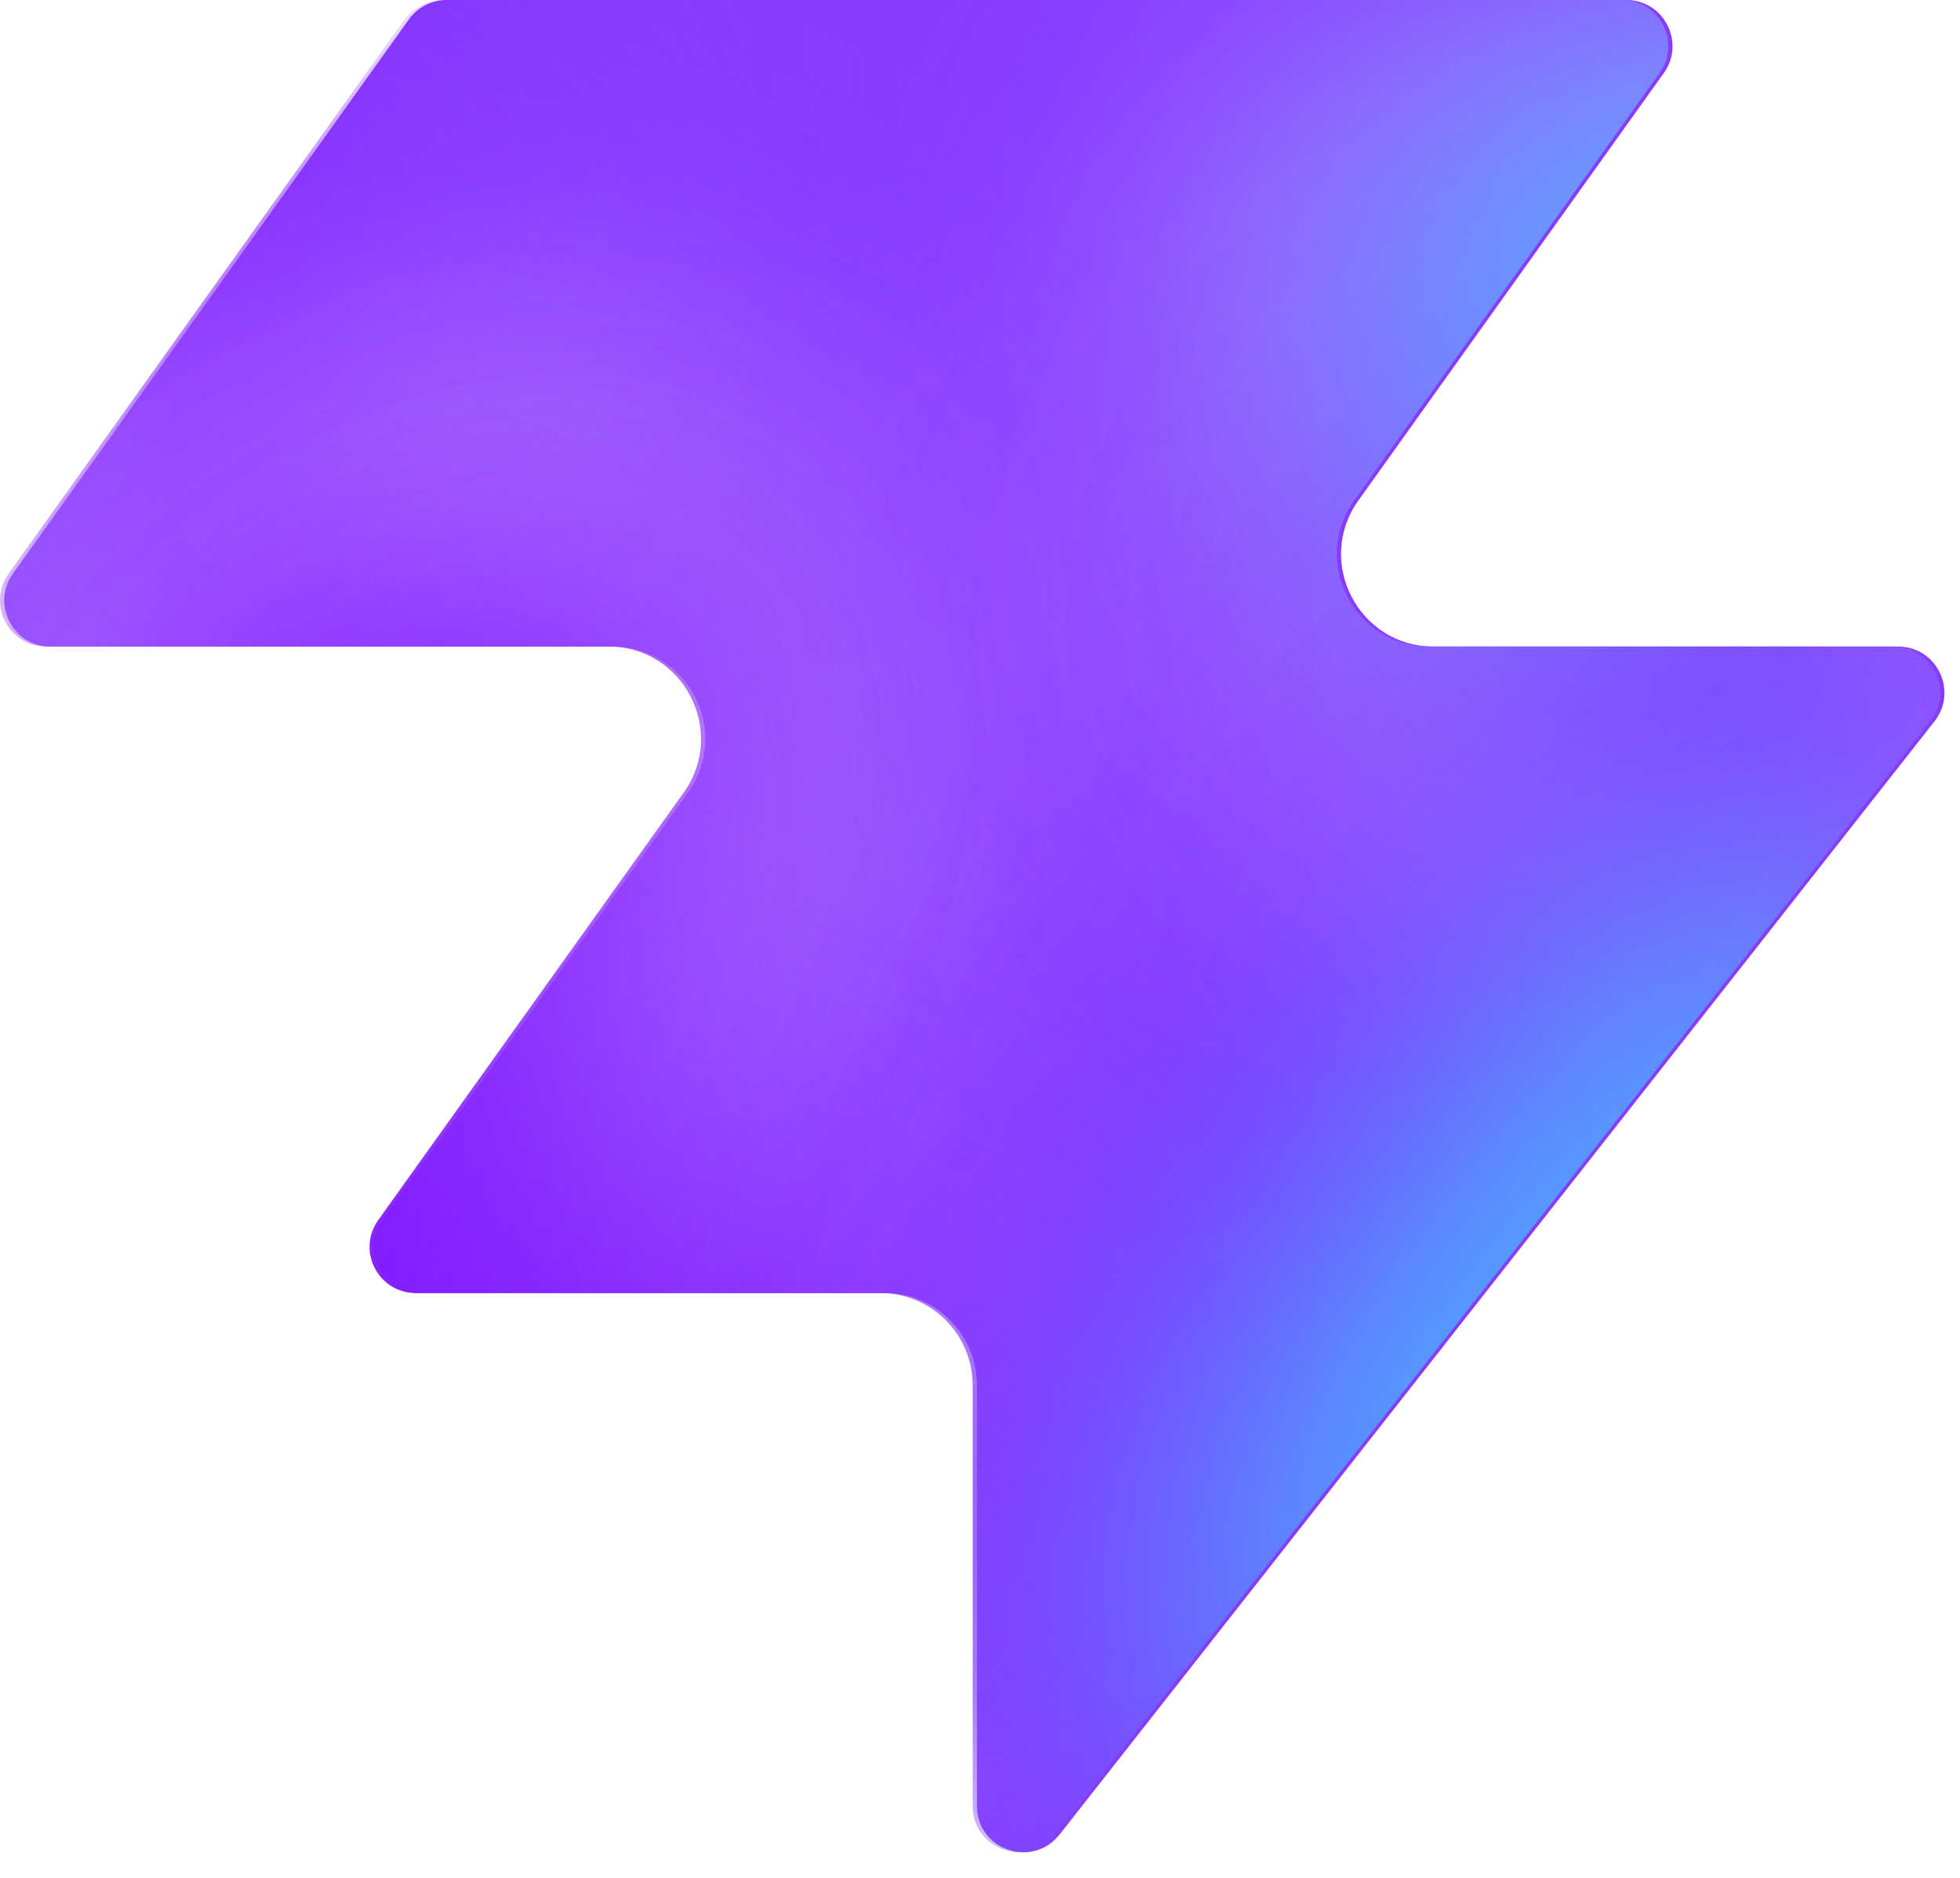
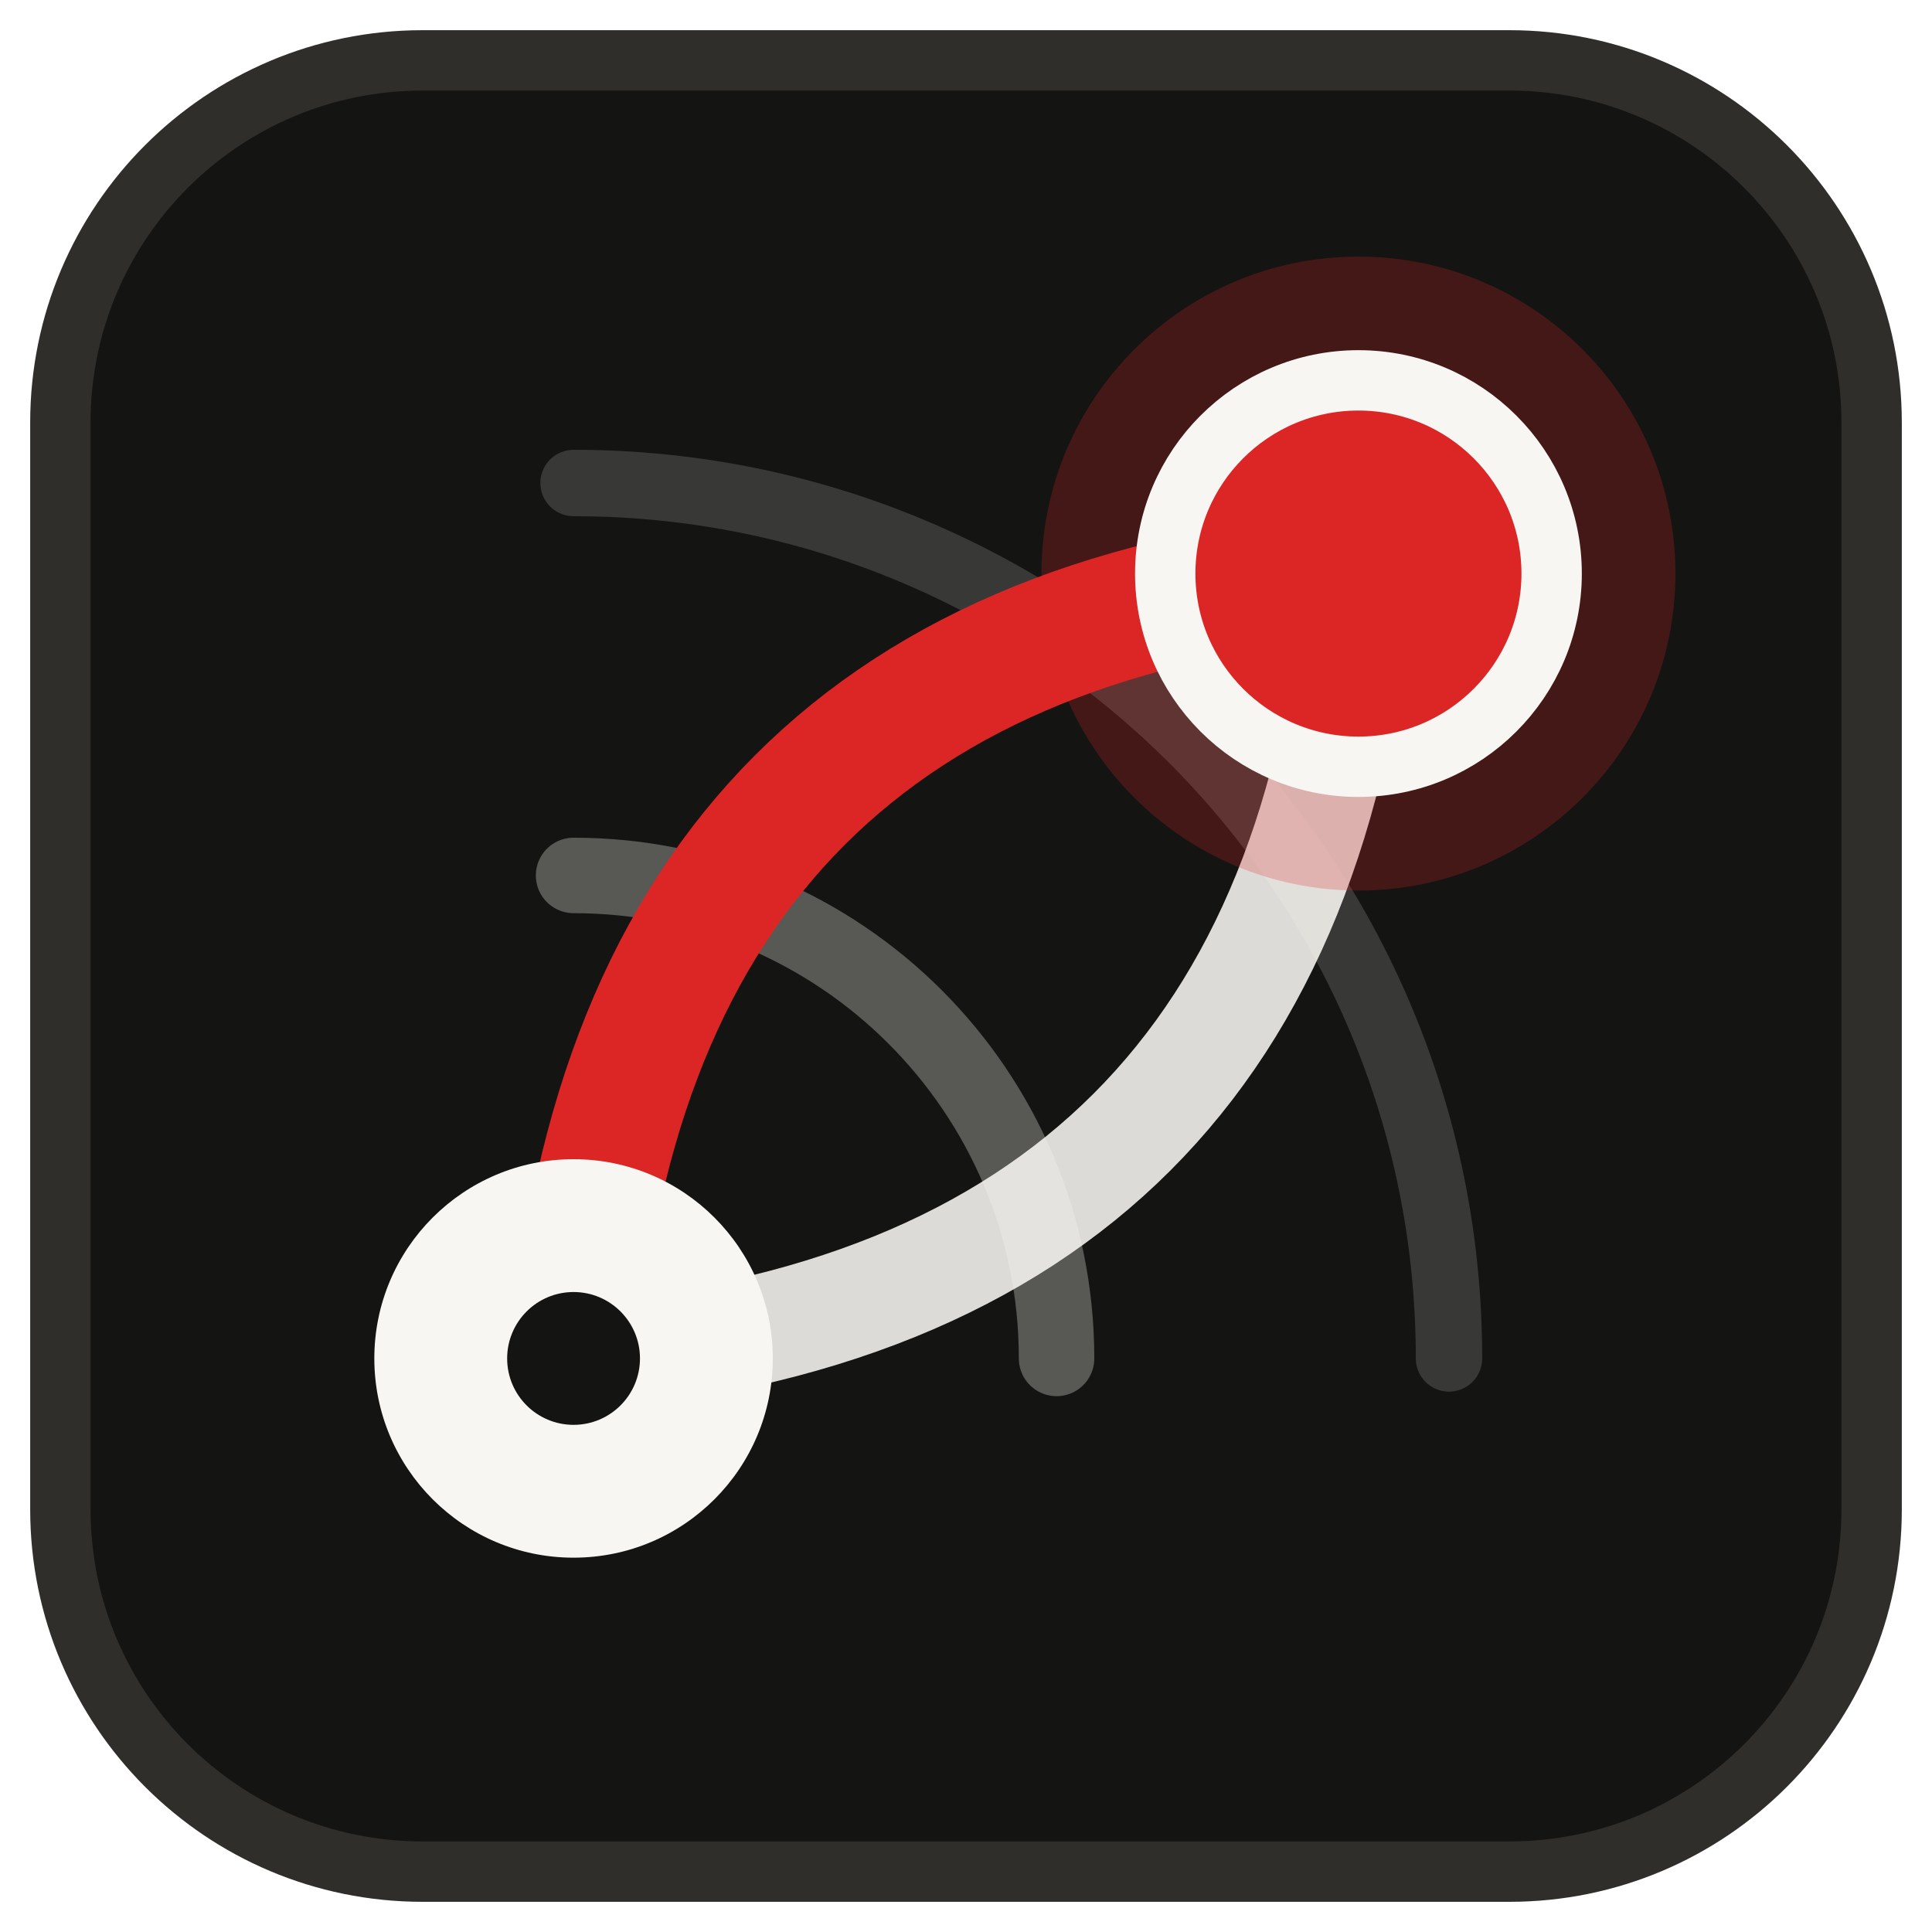
- <svg xmlns="http://www.w3.org/2000/svg" width="48" height="46" fill="none" viewBox="0 0 48 46">
-   <path fill="#863bff" d="M25.946 44.938c-.664.845-2.021.375-2.021-.698V33.937a2.26 2.26 0 0 0-2.262-2.262H10.287c-.92 0-1.456-1.04-.92-1.788l7.48-10.471c1.07-1.497 0-3.578-1.842-3.578H1.237c-.92 0-1.456-1.04-.92-1.788L10.013.474c.214-.297.556-.474.92-.474h28.894c.92 0 1.456 1.04.92 1.788l-7.48 10.471c-1.07 1.498 0 3.579 1.842 3.579h11.377c.943 0 1.473 1.088.89 1.83L25.947 44.94z" style="fill:#863bff;fill:color(display-p3 .525 .23 1);fill-opacity:1" />
-   <mask id="a" width="48" height="46" x="0" y="0" maskUnits="userSpaceOnUse" style="mask-type:alpha">
-     <path fill="#000" d="M25.842 44.938c-.664.844-2.021.375-2.021-.698V33.937a2.26 2.26 0 0 0-2.262-2.262H10.183c-.92 0-1.456-1.04-.92-1.788l7.48-10.471c1.07-1.498 0-3.579-1.842-3.579H1.133c-.92 0-1.456-1.04-.92-1.787L9.91.473c.214-.297.556-.474.92-.474h28.894c.92 0 1.456 1.04.92 1.788l-7.48 10.471c-1.07 1.498 0 3.578 1.842 3.578h11.377c.943 0 1.473 1.088.89 1.832L25.843 44.94z" style="fill:#000;fill-opacity:1" />
-   </mask>
-   <g mask="url(#a)">
-     <g filter="url(#b)">
-       <ellipse cx="5.508" cy="14.704" fill="#ede6ff" rx="5.508" ry="14.704" style="fill:#ede6ff;fill:color(display-p3 .927 .903 1);fill-opacity:1" transform="matrix(.00324 1 1 -.00324 -4.47 31.516)" />
-     </g>
-     <g filter="url(#c)">
-       <ellipse cx="10.399" cy="29.851" fill="#ede6ff" rx="10.399" ry="29.851" style="fill:#ede6ff;fill:color(display-p3 .927 .903 1);fill-opacity:1" transform="matrix(.00324 1 1 -.00324 -39.328 7.883)" />
-     </g>
-     <g filter="url(#d)">
-       <ellipse cx="5.508" cy="30.487" fill="#7e14ff" rx="5.508" ry="30.487" style="fill:#7e14ff;fill:color(display-p3 .492 .077 1);fill-opacity:1" transform="rotate(89.814 -25.913 -14.639)scale(1 -1)" />
-     </g>
-     <g filter="url(#e)">
-       <ellipse cx="5.508" cy="30.599" fill="#7e14ff" rx="5.508" ry="30.599" style="fill:#7e14ff;fill:color(display-p3 .492 .077 1);fill-opacity:1" transform="rotate(89.814 -32.644 -3.334)scale(1 -1)" />
-     </g>
-     <g filter="url(#f)">
-       <ellipse cx="5.508" cy="30.599" fill="#7e14ff" rx="5.508" ry="30.599" style="fill:#7e14ff;fill:color(display-p3 .492 .077 1);fill-opacity:1" transform="matrix(.00324 1 1 -.00324 -34.34 30.47)" />
-     </g>
-     <g filter="url(#g)">
-       <ellipse cx="14.072" cy="22.078" fill="#ede6ff" rx="14.072" ry="22.078" style="fill:#ede6ff;fill:color(display-p3 .927 .903 1);fill-opacity:1" transform="rotate(93.35 24.506 48.493)scale(-1 1)" />
-     </g>
-     <g filter="url(#h)">
-       <ellipse cx="3.47" cy="21.501" fill="#7e14ff" rx="3.47" ry="21.501" style="fill:#7e14ff;fill:color(display-p3 .492 .077 1);fill-opacity:1" transform="rotate(89.009 28.708 47.59)scale(-1 1)" />
-     </g>
-     <g filter="url(#i)">
-       <ellipse cx="3.47" cy="21.501" fill="#7e14ff" rx="3.47" ry="21.501" style="fill:#7e14ff;fill:color(display-p3 .492 .077 1);fill-opacity:1" transform="rotate(89.009 28.708 47.59)scale(-1 1)" />
-     </g>
-     <g filter="url(#j)">
-       <ellipse cx=".387" cy="8.972" fill="#7e14ff" rx="4.407" ry="29.108" style="fill:#7e14ff;fill:color(display-p3 .492 .077 1);fill-opacity:1" transform="rotate(39.51 .387 8.972)" />
-     </g>
-     <g filter="url(#k)">
-       <ellipse cx="47.523" cy="-6.092" fill="#7e14ff" rx="4.407" ry="29.108" style="fill:#7e14ff;fill:color(display-p3 .492 .077 1);fill-opacity:1" transform="rotate(37.892 47.523 -6.092)" />
-     </g>
-     <g filter="url(#l)">
-       <ellipse cx="41.412" cy="6.333" fill="#47bfff" rx="5.971" ry="9.665" style="fill:#47bfff;fill:color(display-p3 .28 .748 1);fill-opacity:1" transform="rotate(37.892 41.412 6.333)" />
-     </g>
-     <g filter="url(#m)">
-       <ellipse cx="-1.879" cy="38.332" fill="#7e14ff" rx="4.407" ry="29.108" style="fill:#7e14ff;fill:color(display-p3 .492 .077 1);fill-opacity:1" transform="rotate(37.892 -1.88 38.332)" />
-     </g>
-     <g filter="url(#n)">
-       <ellipse cx="-1.879" cy="38.332" fill="#7e14ff" rx="4.407" ry="29.108" style="fill:#7e14ff;fill:color(display-p3 .492 .077 1);fill-opacity:1" transform="rotate(37.892 -1.88 38.332)" />
-     </g>
-     <g filter="url(#o)">
-       <ellipse cx="35.651" cy="29.907" fill="#7e14ff" rx="4.407" ry="29.108" style="fill:#7e14ff;fill:color(display-p3 .492 .077 1);fill-opacity:1" transform="rotate(37.892 35.651 29.907)" />
-     </g>
-     <g filter="url(#p)">
-       <ellipse cx="38.418" cy="32.4" fill="#47bfff" rx="5.971" ry="15.297" style="fill:#47bfff;fill:color(display-p3 .28 .748 1);fill-opacity:1" transform="rotate(37.892 38.418 32.4)" />
-     </g>
-   </g>
-   <defs>
-     <filter id="b" width="60.045" height="41.654" x="-19.77" y="16.149" color-interpolation-filters="sRGB" filterUnits="userSpaceOnUse">
-       <feFlood flood-opacity="0" result="BackgroundImageFix" />
-       <feBlend in="SourceGraphic" in2="BackgroundImageFix" result="shape" />
-       <feGaussianBlur result="effect1_foregroundBlur_2002_17158" stdDeviation="7.659" />
-     </filter>
-     <filter id="c" width="90.34" height="51.437" x="-54.613" y="-7.533" color-interpolation-filters="sRGB" filterUnits="userSpaceOnUse">
-       <feFlood flood-opacity="0" result="BackgroundImageFix" />
-       <feBlend in="SourceGraphic" in2="BackgroundImageFix" result="shape" />
-       <feGaussianBlur result="effect1_foregroundBlur_2002_17158" stdDeviation="7.659" />
-     </filter>
-     <filter id="d" width="79.355" height="29.4" x="-49.64" y="2.03" color-interpolation-filters="sRGB" filterUnits="userSpaceOnUse">
-       <feFlood flood-opacity="0" result="BackgroundImageFix" />
-       <feBlend in="SourceGraphic" in2="BackgroundImageFix" result="shape" />
-       <feGaussianBlur result="effect1_foregroundBlur_2002_17158" stdDeviation="4.596" />
-     </filter>
-     <filter id="e" width="79.579" height="29.4" x="-45.045" y="20.029" color-interpolation-filters="sRGB" filterUnits="userSpaceOnUse">
-       <feFlood flood-opacity="0" result="BackgroundImageFix" />
-       <feBlend in="SourceGraphic" in2="BackgroundImageFix" result="shape" />
-       <feGaussianBlur result="effect1_foregroundBlur_2002_17158" stdDeviation="4.596" />
-     </filter>
-     <filter id="f" width="79.579" height="29.4" x="-43.513" y="21.178" color-interpolation-filters="sRGB" filterUnits="userSpaceOnUse">
-       <feFlood flood-opacity="0" result="BackgroundImageFix" />
-       <feBlend in="SourceGraphic" in2="BackgroundImageFix" result="shape" />
-       <feGaussianBlur result="effect1_foregroundBlur_2002_17158" stdDeviation="4.596" />
-     </filter>
-     <filter id="g" width="74.749" height="58.852" x="15.756" y="-17.901" color-interpolation-filters="sRGB" filterUnits="userSpaceOnUse">
-       <feFlood flood-opacity="0" result="BackgroundImageFix" />
-       <feBlend in="SourceGraphic" in2="BackgroundImageFix" result="shape" />
-       <feGaussianBlur result="effect1_foregroundBlur_2002_17158" stdDeviation="7.659" />
-     </filter>
-     <filter id="h" width="61.377" height="25.362" x="23.548" y="2.284" color-interpolation-filters="sRGB" filterUnits="userSpaceOnUse">
-       <feFlood flood-opacity="0" result="BackgroundImageFix" />
-       <feBlend in="SourceGraphic" in2="BackgroundImageFix" result="shape" />
-       <feGaussianBlur result="effect1_foregroundBlur_2002_17158" stdDeviation="4.596" />
-     </filter>
-     <filter id="i" width="61.377" height="25.362" x="23.548" y="2.284" color-interpolation-filters="sRGB" filterUnits="userSpaceOnUse">
-       <feFlood flood-opacity="0" result="BackgroundImageFix" />
-       <feBlend in="SourceGraphic" in2="BackgroundImageFix" result="shape" />
-       <feGaussianBlur result="effect1_foregroundBlur_2002_17158" stdDeviation="4.596" />
-     </filter>
-     <filter id="j" width="56.045" height="63.649" x="-27.636" y="-22.853" color-interpolation-filters="sRGB" filterUnits="userSpaceOnUse">
-       <feFlood flood-opacity="0" result="BackgroundImageFix" />
-       <feBlend in="SourceGraphic" in2="BackgroundImageFix" result="shape" />
-       <feGaussianBlur result="effect1_foregroundBlur_2002_17158" stdDeviation="4.596" />
-     </filter>
-     <filter id="k" width="54.814" height="64.646" x="20.116" y="-38.415" color-interpolation-filters="sRGB" filterUnits="userSpaceOnUse">
-       <feFlood flood-opacity="0" result="BackgroundImageFix" />
-       <feBlend in="SourceGraphic" in2="BackgroundImageFix" result="shape" />
-       <feGaussianBlur result="effect1_foregroundBlur_2002_17158" stdDeviation="4.596" />
-     </filter>
-     <filter id="l" width="33.541" height="35.313" x="24.641" y="-11.323" color-interpolation-filters="sRGB" filterUnits="userSpaceOnUse">
-       <feFlood flood-opacity="0" result="BackgroundImageFix" />
-       <feBlend in="SourceGraphic" in2="BackgroundImageFix" result="shape" />
-       <feGaussianBlur result="effect1_foregroundBlur_2002_17158" stdDeviation="4.596" />
-     </filter>
-     <filter id="m" width="54.814" height="64.646" x="-29.286" y="6.009" color-interpolation-filters="sRGB" filterUnits="userSpaceOnUse">
-       <feFlood flood-opacity="0" result="BackgroundImageFix" />
-       <feBlend in="SourceGraphic" in2="BackgroundImageFix" result="shape" />
-       <feGaussianBlur result="effect1_foregroundBlur_2002_17158" stdDeviation="4.596" />
-     </filter>
-     <filter id="n" width="54.814" height="64.646" x="-29.286" y="6.009" color-interpolation-filters="sRGB" filterUnits="userSpaceOnUse">
-       <feFlood flood-opacity="0" result="BackgroundImageFix" />
-       <feBlend in="SourceGraphic" in2="BackgroundImageFix" result="shape" />
-       <feGaussianBlur result="effect1_foregroundBlur_2002_17158" stdDeviation="4.596" />
-     </filter>
-     <filter id="o" width="54.814" height="64.646" x="8.244" y="-2.416" color-interpolation-filters="sRGB" filterUnits="userSpaceOnUse">
-       <feFlood flood-opacity="0" result="BackgroundImageFix" />
-       <feBlend in="SourceGraphic" in2="BackgroundImageFix" result="shape" />
-       <feGaussianBlur result="effect1_foregroundBlur_2002_17158" stdDeviation="4.596" />
-     </filter>
-     <filter id="p" width="39.409" height="43.623" x="18.713" y="10.588" color-interpolation-filters="sRGB" filterUnits="userSpaceOnUse">
-       <feFlood flood-opacity="0" result="BackgroundImageFix" />
-       <feBlend in="SourceGraphic" in2="BackgroundImageFix" result="shape" />
-       <feGaussianBlur result="effect1_foregroundBlur_2002_17158" stdDeviation="4.596" />
-     </filter>
-   </defs>
+ <svg xmlns="http://www.w3.org/2000/svg" viewBox="0 0 64 64" fill="none">
+   <rect x="2" y="2" width="60" height="60" rx="12" fill="#141413" stroke="#2F2E2A" stroke-width="2" />
+   <path d="M 19 29 A 16 16 0 0 1 35 45" stroke="#F7F6F2" stroke-opacity="0.30" stroke-width="2.5" stroke-linecap="round" />
+   <path d="M 19 16 A 29 29 0 0 1 48 45" stroke="#F7F6F2" stroke-opacity="0.16" stroke-width="2.2" stroke-linecap="round" />
+   <path d="M 19 45 Q 43 43 45 19" stroke="#F7F6F2" stroke-opacity="0.88" stroke-width="3.6" stroke-linecap="round" />
+   <path d="M 19 45 Q 21 21 45 19" stroke="#DC2626" stroke-width="4.2" stroke-linecap="round" />
+   <circle cx="45" cy="19" r="10.5" fill="#DC2626" fill-opacity="0.24" />
+   <circle cx="19" cy="45" r="6.6" fill="#F7F6F2" />
+   <circle cx="19" cy="45" r="2.2" fill="#141413" />
+   <circle cx="45" cy="19" r="6.4" fill="#DC2626" stroke="#F7F6F2" stroke-width="2" />
</svg>
